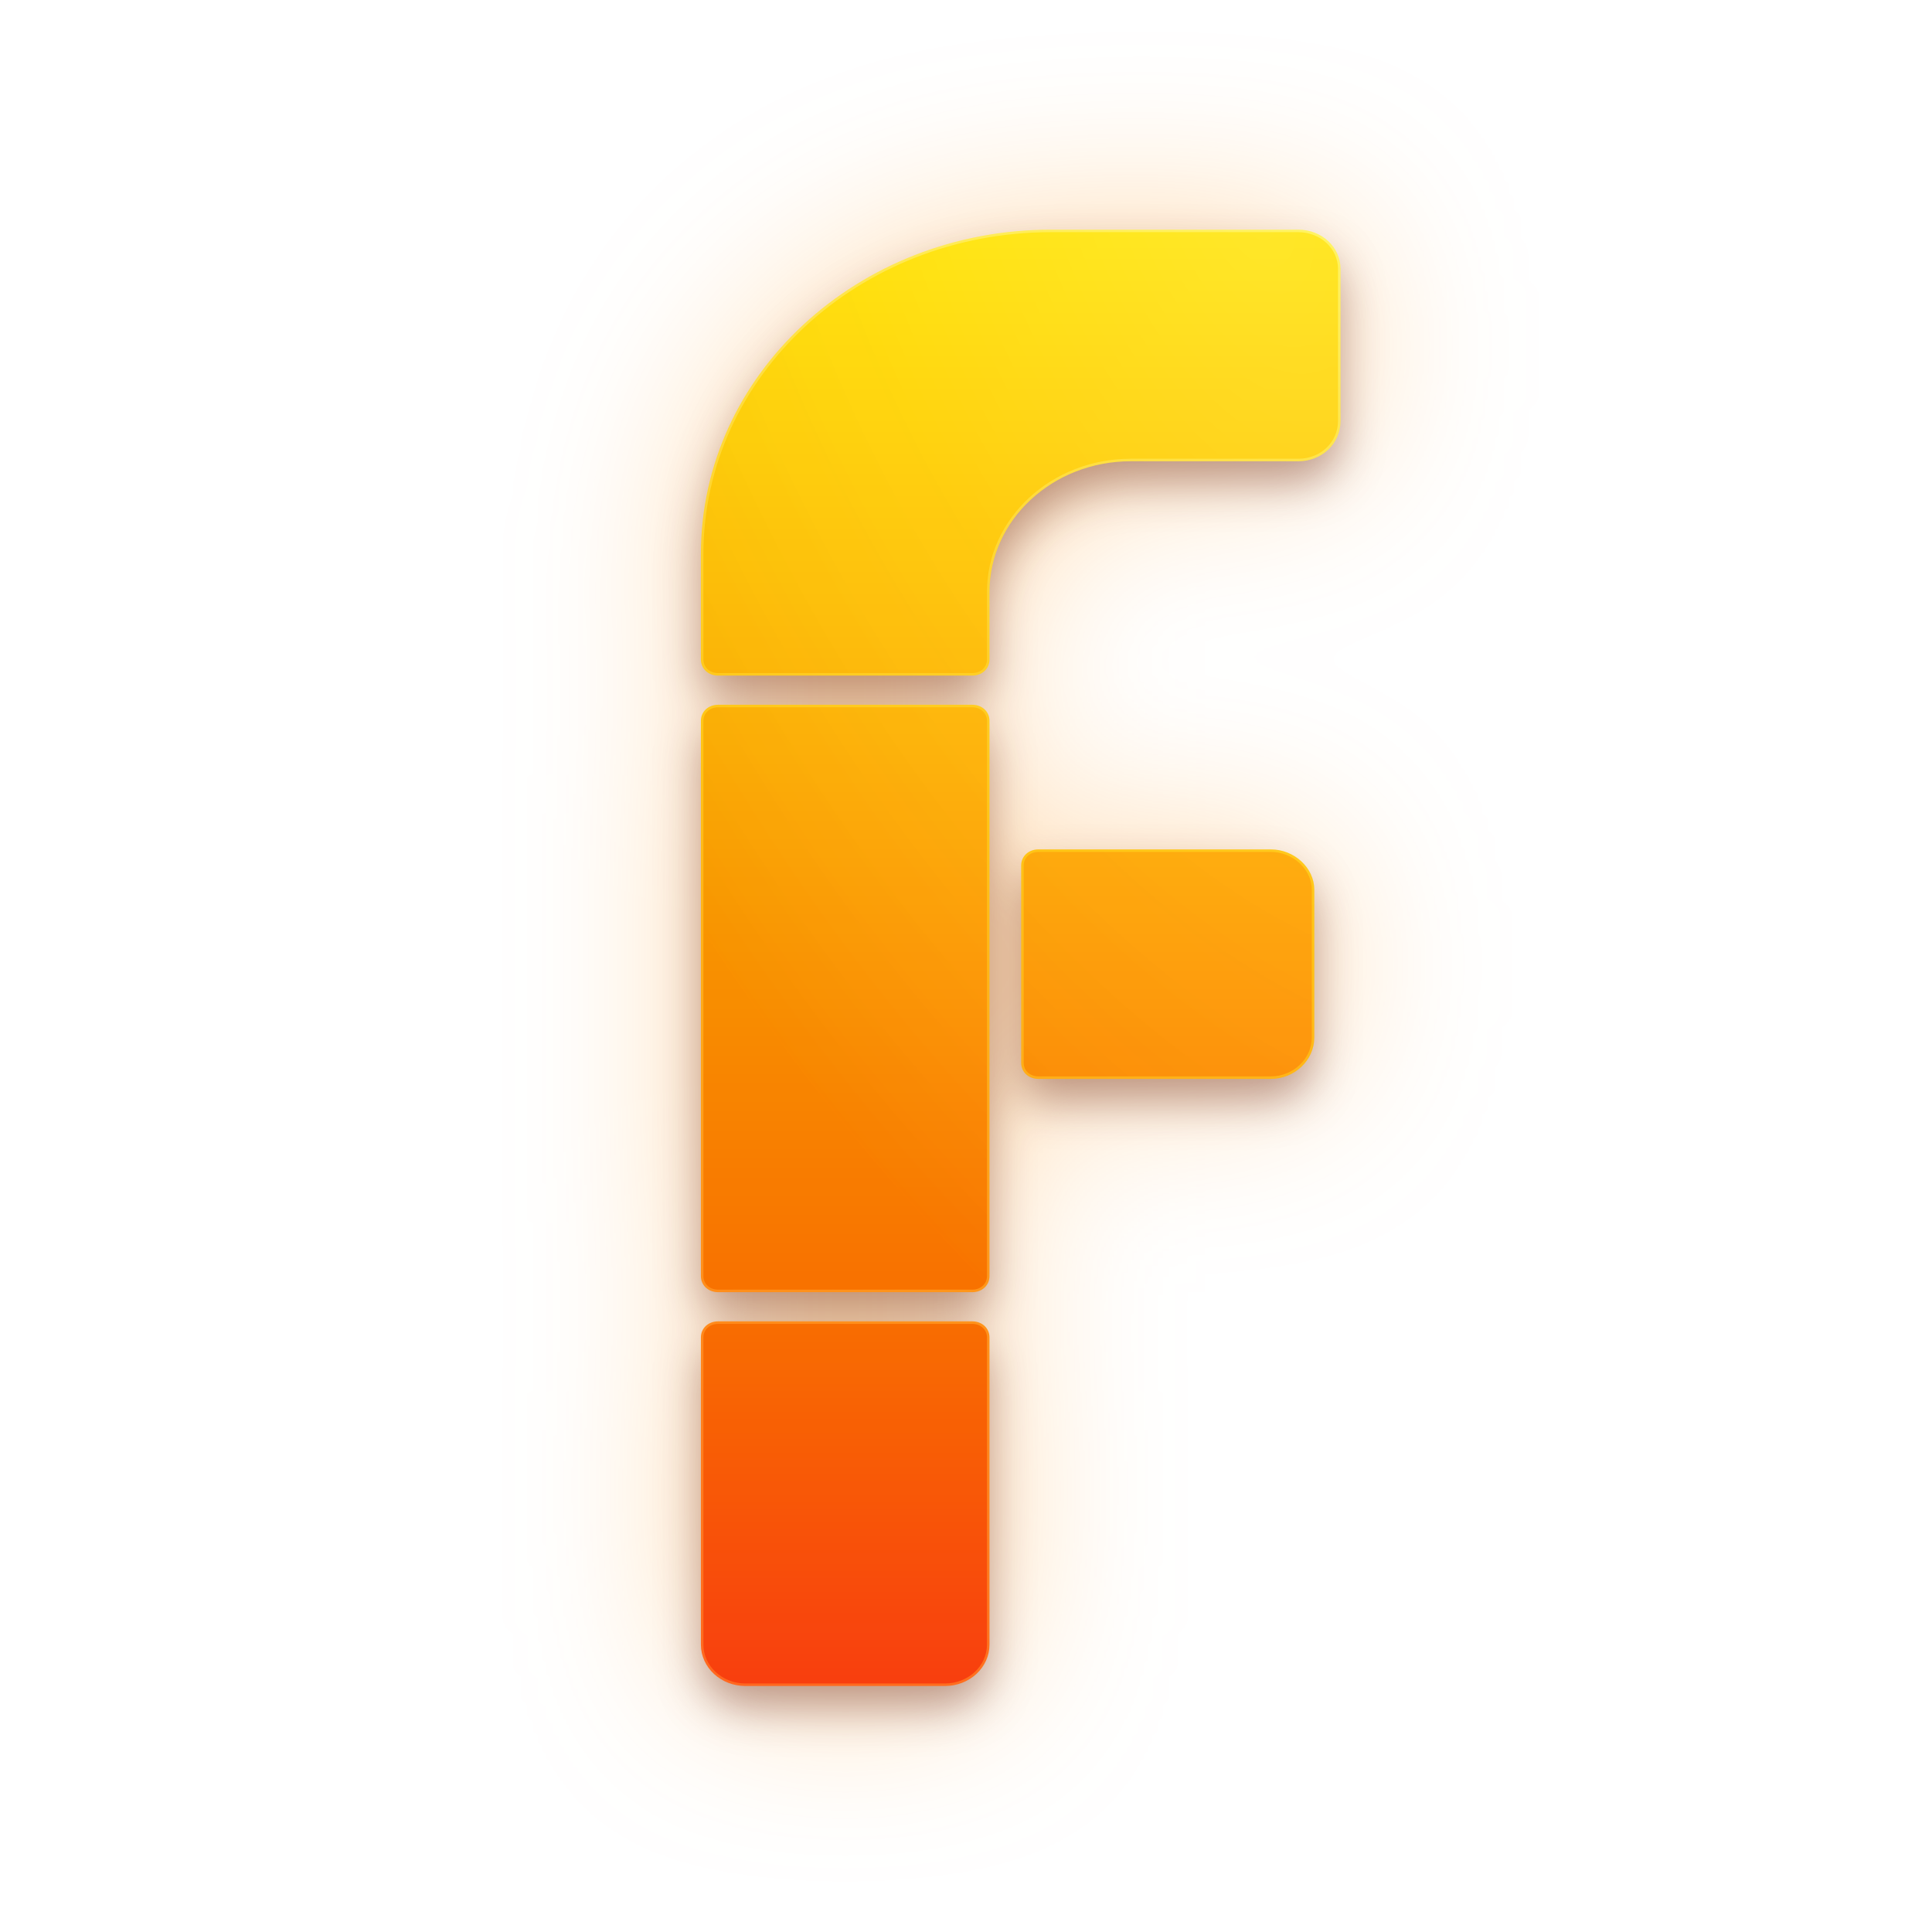
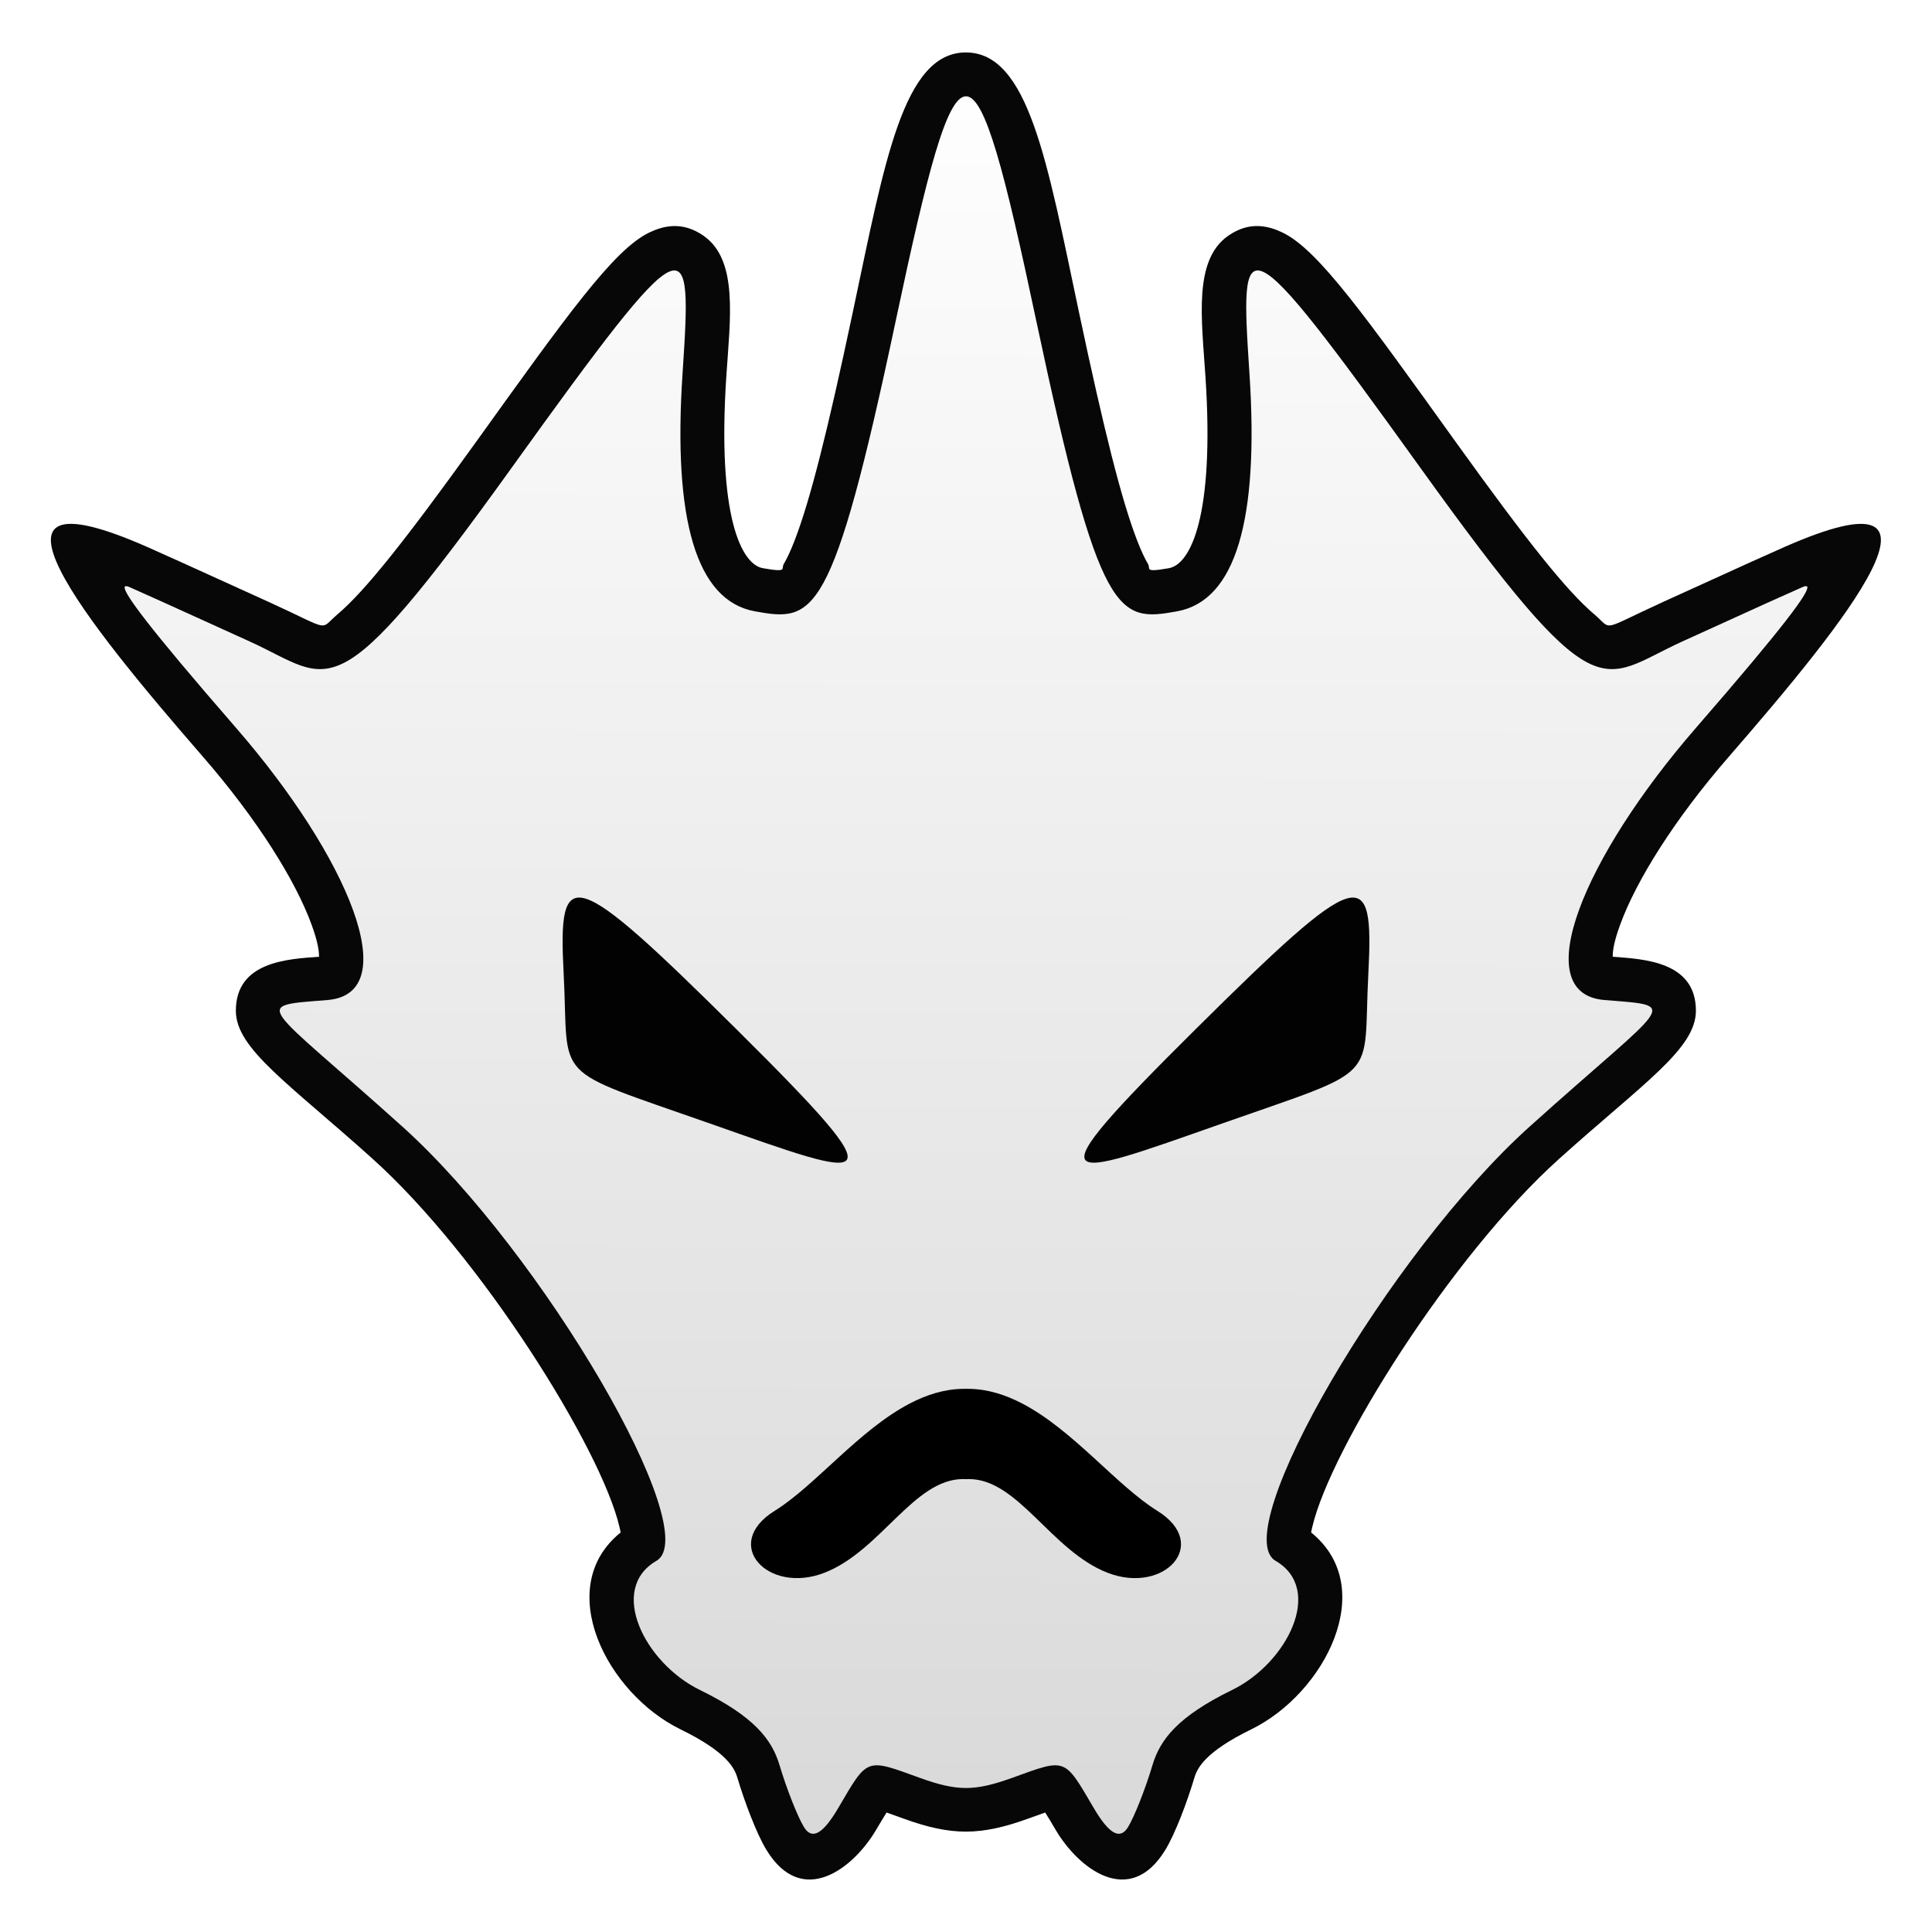
- <svg xmlns="http://www.w3.org/2000/svg" xmlns:xlink="http://www.w3.org/1999/xlink" height="512" viewBox="-256 0 1536 1536" width="512">
-   <linearGradient id="a" gradientUnits="userSpaceOnUse" x1="512" x2="512" y1="73" y2="1450">
-     <stop offset="0" stop-color="#fff000" />
-     <stop offset=".38" stop-color="#ffb300" />
-     <stop offset=".7" stop-color="#ff7800" />
-     <stop offset="1" stop-color="#ff2d16" />
+ <svg xmlns="http://www.w3.org/2000/svg" height="48" viewBox="0 0 48 48" width="48">
+   <linearGradient id="a" gradientUnits="userSpaceOnUse" x1="24.072" x2="23.96" y1=".751" y2="46.057">
+     <stop offset="0" stop-color="#fff" />
+     <stop offset="1" stop-color="#d9d9d9" />
  </linearGradient>
-   <radialGradient id="b" cx="0" cy="0" gradientTransform="matrix(470 1110 -610 258 742 158)" gradientUnits="userSpaceOnUse" r="1">
-     <stop offset="0" stop-color="#fff" stop-opacity=".16" />
-     <stop offset=".48" stop-color="#fff" stop-opacity=".06" />
-     <stop offset="1" stop-color="#b92b00" stop-opacity=".1" />
-   </radialGradient>
-   <linearGradient id="c" gradientUnits="userSpaceOnUse" x1="730" x2="315" y1="110" y2="1430">
-     <stop offset="0" stop-color="#fff86a" />
-     <stop offset=".42" stop-color="#ffc516" />
-     <stop offset="1" stop-color="#ff5b20" />
-   </linearGradient>
-   <filter id="d" color-interpolation-filters="sRGB" height="1.299" width="1.682" x="-.341" y="-.15">
-     <feGaussianBlur stdDeviation="72" />
-   </filter>
-   <filter id="e" color-interpolation-filters="sRGB" height="1.09" width="1.171" x="-.085" y="-.037">
-     <feGaussianBlur in="SourceAlpha" result="blur" stdDeviation="18" />
-     <feOffset dy="18" in="blur" result="offset" />
-     <feFlood flood-color="#5b1300" flood-opacity=".4" result="colour" />
-     <feComposite in="colour" in2="offset" operator="in" result="drop" />
-     <feMerge>
-       <feMergeNode in="drop" />
-       <feMergeNode in="SourceGraphic" />
-     </feMerge>
-   </filter>
-   <use fill="#ff8a00" filter="url(#d)" opacity=".34" xlink:href="#f" />
-   <g fill="url(#a)" filter="url(#e)">
-     <path id="f" d="m314.925 536.124c-7.249 0-12.686-5.036-12.686-11.751v-83.939c0-141.857 124.139-256.854 277.273-256.854h196.628c18.122 0 32.62 13.43 32.62 30.218v120.872c0 17.627-14.498 31.057-32.62 31.057h-133.2c-62.522 0-113.265 47.006-113.265 104.924v53.721c0 6.715-5.437 11.751-12.686 11.751zm0 25.182h202.065c7.249 0 12.686 5.036 12.686 11.751v441.52c0 6.715-5.437 11.751-12.686 11.751h-202.065c-7.249 0-12.686-5.036-12.686-11.751v-441.52c0-6.715 5.437-11.751 12.686-11.751zm254.62 114.997h184.849c18.122 0 33.526 14.27 33.526 31.057v117.515c0 17.627-15.404 31.897-33.526 31.897h-184.849c-7.249 0-12.686-5.036-12.686-11.751v-156.966c0-6.715 5.437-11.751 12.686-11.751zm-254.62 375.208h202.065c7.249 0 12.686 5.036 12.686 11.752v244.263c0 17.627-15.404 31.897-34.433 31.897h-158.571c-19.029 0-34.433-14.27-34.433-31.897v-244.263c0-6.715 5.437-11.752 12.686-11.752z" />
+   <path d="m24.0.84c-1.596 0-2.064 2.777-2.871 6.583-.642 3.032-1.081 4.77-1.472 5.787-.11.288-.206.484-.285.618-.026.044-.014.091-.03.12-.001.001-.003.005-.004.006-.001.001-.005.005-.006.006-.039.029-.153.028-.489-.032-.543-.098-1.159-1.307-.926-4.856.097-1.48.308-2.954-.571-3.575-.542-.383-1.028-.256-1.381-.088-.907.433-2.106 2.124-4.391 5.305-1.821 2.534-2.826 3.794-3.521 4.383-.486.412-.112.433-1.768-.321-2.114-.963-2.694-1.223-3.06-1.385-4.803-2.115-1.561 1.902 1.41 5.321 1.375 1.583 2.35 3.139 2.761 4.271.156.431.186.654.186.806-.792.058-2.11.119-2.111 1.369-.001.967 1.335 1.837 3.475 3.763 2.747 2.471 5.798 7.356 6.26 9.338.01.042.019.082.026.118.002.009.003.014.004.022-1.732 1.399-.347 4.086 1.52 4.997 1.177.575 1.37.985 1.442 1.227.189.632.493 1.431.736 1.829.912 1.499 2.217.462 2.785-.507.116-.197.191-.317.265-.439.128.044.269.095.453.162.587.213 1.074.322 1.56.323.486-.002.973-.111 1.56-.323.183-.066.325-.117.453-.162.075.122.15.241.265.439.568.969 1.873 2.006 2.785.507.243-.399.548-1.198.736-1.829.072-.242.266-.652 1.442-1.227 1.867-.912 3.252-3.598 1.52-4.997.001-.008.002-.013.004-.022.007-.036.016-.076.026-.118.462-1.982 3.514-6.868 6.26-9.338 2.141-1.926 3.476-2.795 3.475-3.763-.001-1.249-1.319-1.31-2.111-1.369-.001-.152.029-.375.186-.806.411-1.132 1.386-2.689 2.761-4.271 2.971-3.419 6.213-7.435 1.41-5.321-.366.161-.946.422-3.06 1.385-1.655.754-1.281.733-1.768.321-.695-.589-1.701-1.849-3.521-4.383-2.285-3.18-3.484-4.871-4.391-5.305-.352-.168-.839-.296-1.381.088-.879.621-.668 2.095-.571 3.575.234 3.549-.383 4.758-.926 4.856-.336.06-.449.061-.489.032-.001-.001-.005-.005-.006-.006-.001-.001-.003-.005-.004-.006-.016-.029-.004-.076-.03-.12-.079-.134-.175-.331-.285-.618-.391-1.017-.83-2.756-1.472-5.787-.806-3.806-1.274-6.583-2.871-6.583z" fill="#070707" transform="matrix(.9790213 0 0 .9790213 .503491 .480189)" />
+   <path d="m24 1.953c-.489 0-.978 1.902-1.784 5.702-1.61 7.6-2.074 7.639-3.569 7.369-1.495-.269-2.085-2.325-1.841-6.023.243-3.697.241-3.992-4.325 2.364-4.567 6.356-4.542 5.387-6.655 4.425-2.113-.962-2.689-1.22-3.048-1.379-.053-.024-.094-.032-.116-.022-.001.001-.005.003-.006.004l-.002.002-.002.002c-0.0.001-.002.005-.002.006-.041.137.544.952 2.827 3.579 2.85 3.28 4.289 6.742 2.322 6.905-1.967.162-1.685-.01 1.893 3.208 3.578 3.218 7.692 10.305 6.452 11.024s-.292 2.596 1.101 3.276c1.393.68 1.831 1.267 2.023 1.909.177.594.456 1.302.62 1.572.204.334.482.178.874-.491.75-1.28.689-1.258 2.057-.762.479.174.832.26 1.181.261.349-.001.702-.088 1.181-.261 1.368-.496 1.306-.518 2.057.762.392.669.67.825.874.491.164-.27.443-.978.62-1.572.192-.642.63-1.229 2.023-1.909 1.393-.68 2.341-2.556 1.101-3.276s2.874-7.806 6.452-11.024c3.578-3.218 3.861-3.046 1.893-3.208-1.967-.162-.528-3.625 2.322-6.905 2.283-2.627 2.868-3.442 2.827-3.579-0-.001-.002-.005-.002-.006l-.002-.002-.002-.002c-.001-.001-.005-.003-.006-.004-.022-.011-.062-.002-.116.022-.36.158-.935.416-3.048 1.379-2.113.962-2.089 1.931-6.655-4.425-4.567-6.356-4.568-6.061-4.325-2.364.243 3.697-.346 5.754-1.841 6.023-1.495.269-1.959.231-3.569-7.369-.805-3.8-1.295-5.702-1.784-5.702z" fill="url(#a)" transform="matrix(.9790213 0 0 .9790213 .503491 .480189)" />
+   <path d="m23.941 32.833c-.392.004-.765.123-1.121.309-1.062.556-1.975 1.717-2.818 2.24-1.126.698-.144 1.752 1.035 1.297 1.179-.456 1.869-1.961 2.904-1.96.019 0.0.04 0.0.059.002.019-.001.04-.002.059-.002 1.035-.001 1.725 1.505 2.904 1.96 1.179.456 2.161-.599 1.035-1.297-.844-.523-1.756-1.684-2.818-2.24-.356-.186-.728-.305-1.121-.309-.02-0-.04-0-.059 0-.019-0-.04-0-.059 0z" stroke-width="6.285" transform="matrix(1.188522 0 0 1.188522 -4.52454 -4.517195)" />
+   <g fill="#020202">
+     <path d="m19.208 25.394c-3.101-3.417-3.353-3.449-3.353-1.284 0 2.166-.401 1.817 2.735 3.108 3.136 1.291 3.719 1.593.618-1.824z" transform="matrix(1.258107 -.0659346 .0659346 1.258107 -7.533117 -5.100016)" />
+     <path d="m19.208 25.394c-3.101-3.417-3.353-3.449-3.353-1.284 0 2.166-.401 1.817 2.735 3.108 3.136 1.291 3.719 1.593.618-1.824z" transform="matrix(-1.258107 -.0659346 -.0659346 1.258107 55.53312 -5.100016)" />
  </g>
-   <use fill="url(#b)" xlink:href="#f" />
-   <use fill="none" stroke="url(#c)" stroke-width="2" xlink:href="#f" />
</svg>
